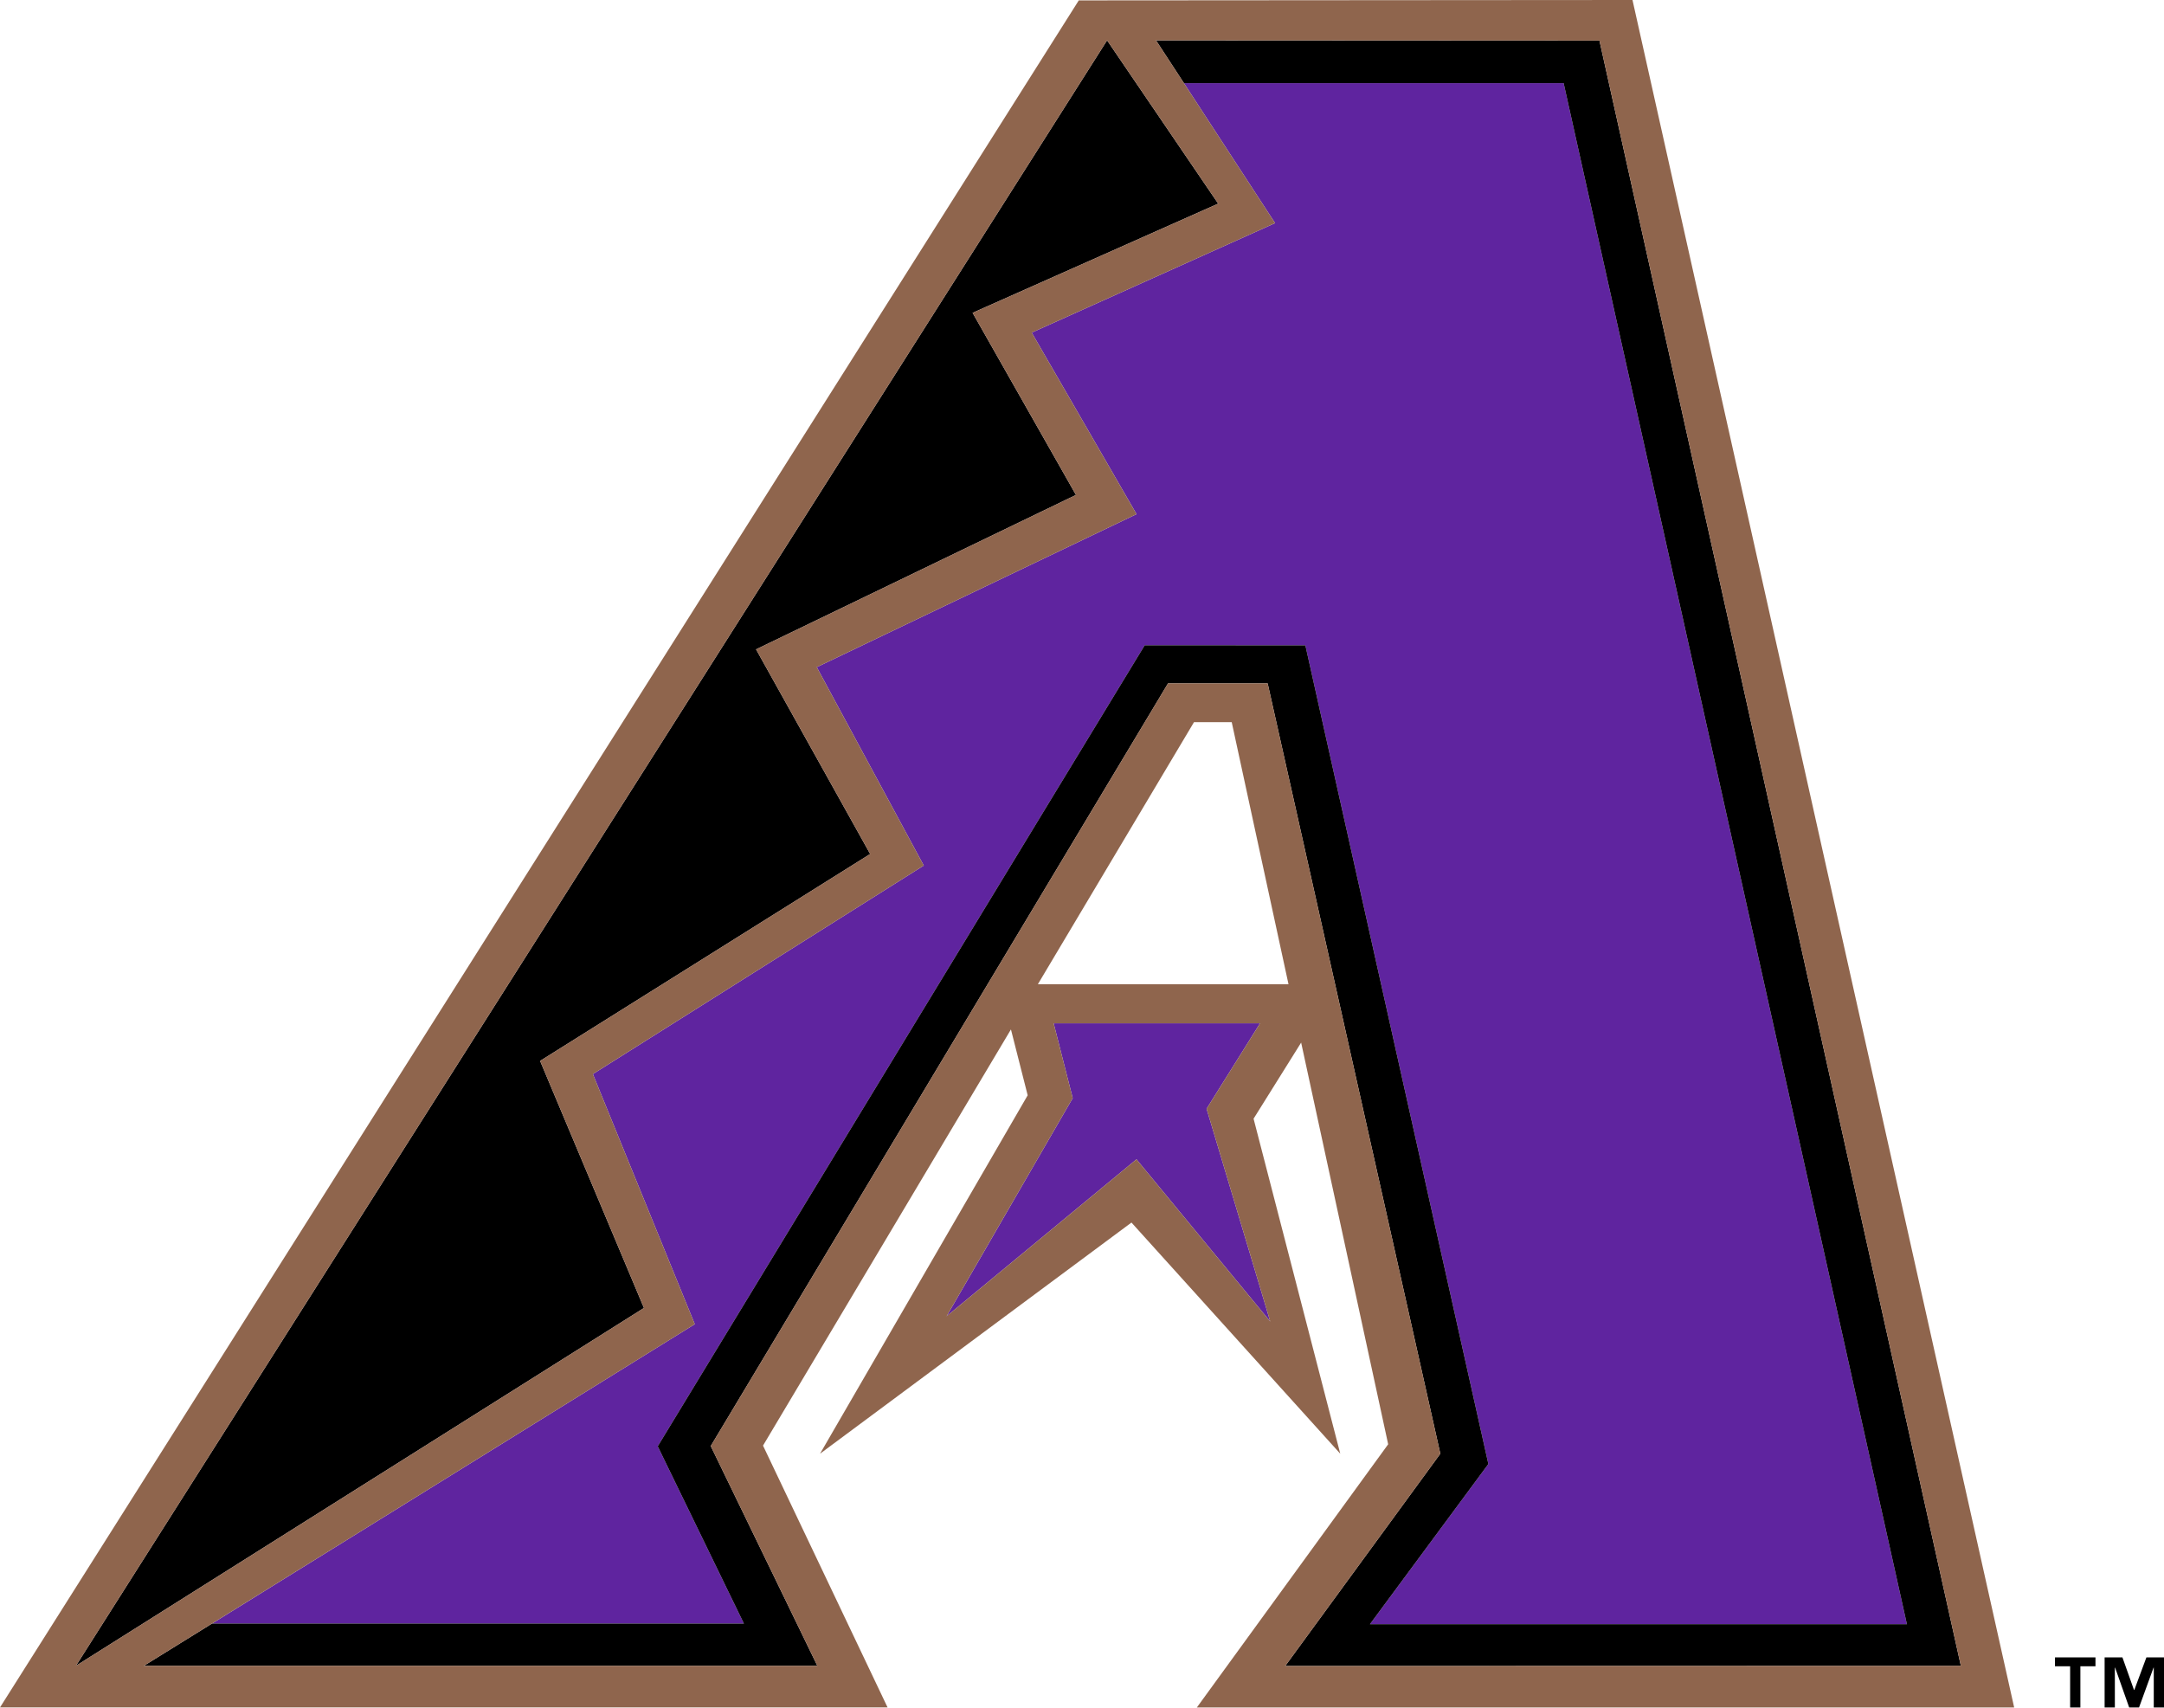
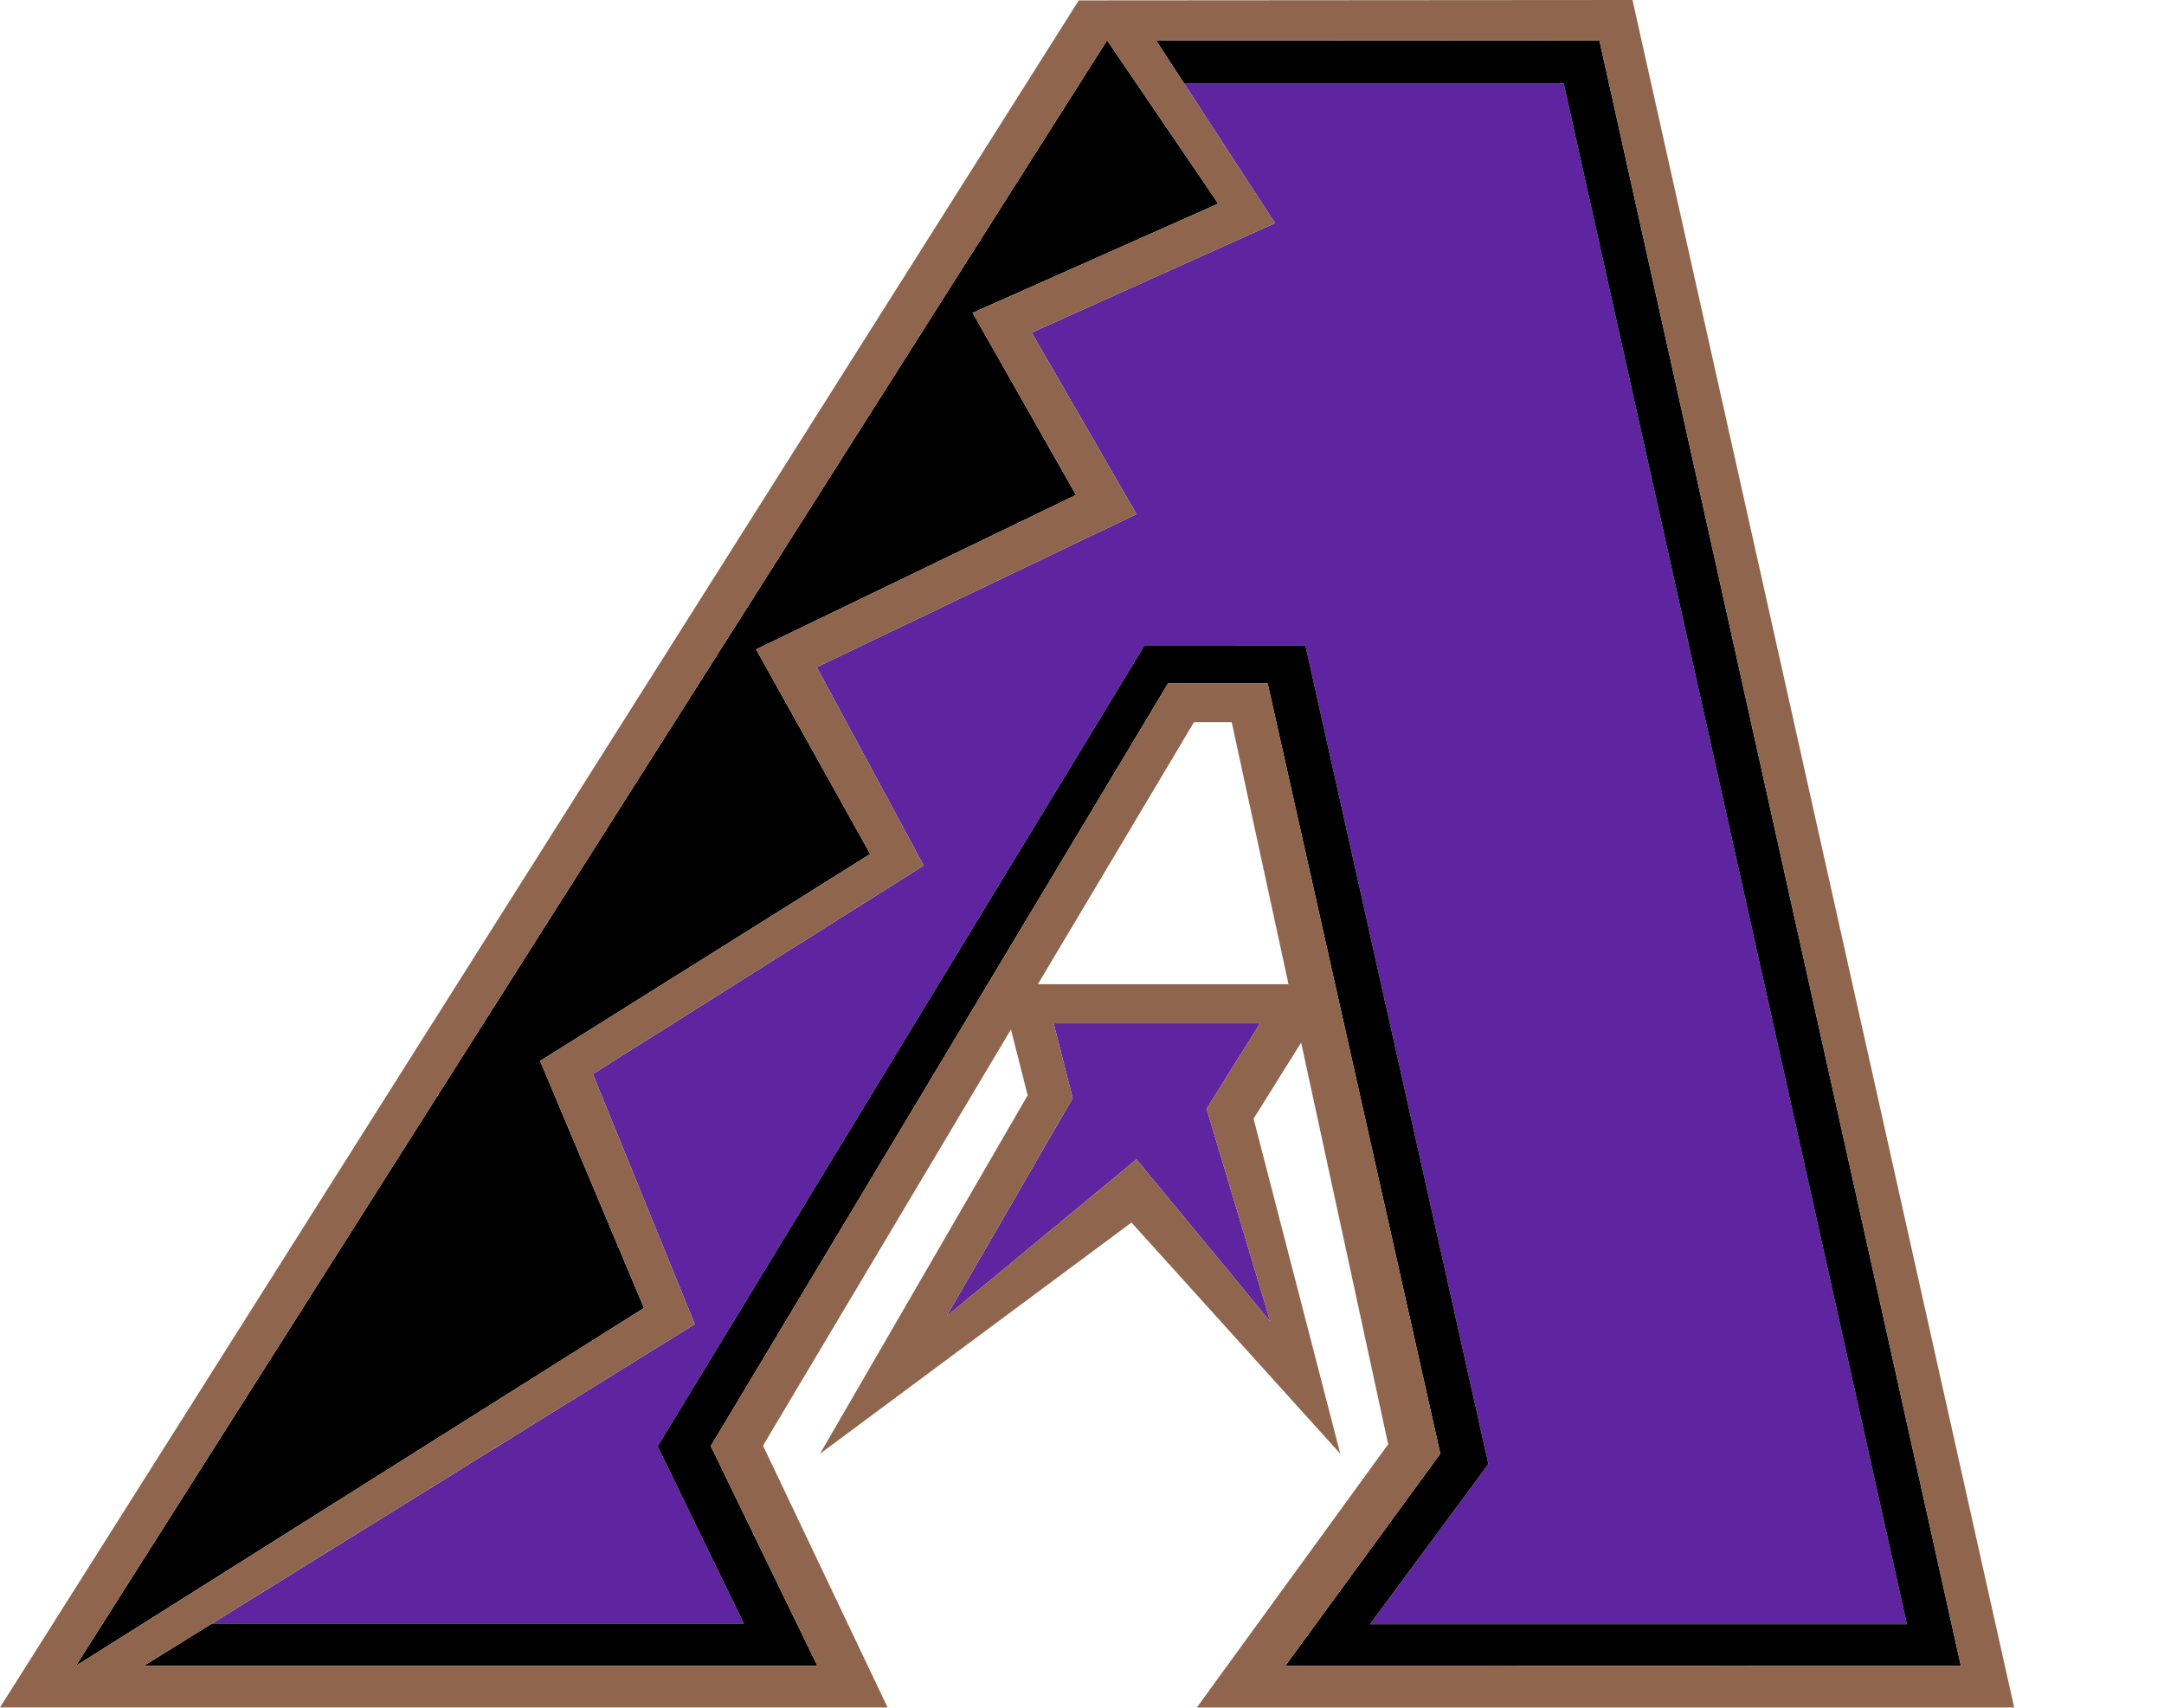
<svg xmlns="http://www.w3.org/2000/svg" xml:space="preserve" style="enable-background:new 0 0 324 255.622" viewBox="0 0 324 255.622">
  <path d="M13.824 249.299zM96.415 195.814l-81.049 51.052-.001.002z" style="fill:#8f654d" />
  <path d="m111.379 243.061-12.902-26.539.35-.577 72.559-119.341 24.056.007 27.4 122.564-17.728 23.978h80.393L234.113 12.449h-56.851l13.646 20.955-36.436 16.391 15.694 27.178-47.877 22.906 16.021 29.698-49.544 31.22 15.26 37.442-72.657 45.053.373-.231zM176.458 11.213l.799 1.229-.79-1.229z" style="fill:#5f249f" />
  <path d="M293.585 249.39 239.473 6.074l-66.395-.036 3.38 5.175.799 1.229.005.007h56.851l51.394 230.704h-80.393l17.728-23.978-27.4-122.564-24.056-.007-72.559 119.341-.35.577 12.902 26.539H31.742l-.373.231-3.527 2.186-.087.054-6.216 3.851h100.836l-15.959-32.899 68.468-114.182h14.911l25.854 115.329-23.226 31.784z" />
  <path d="m145.621 46.833 36.771-16.346-15.461-22.723-1.175-1.726L11.371 249.383l3.995-2.517 81.049-51.052-15.549-36.987 49.421-30.977L113.2 97.213l47.896-23.117z" />
  <path d="M188.66 153.194h-30.905s2.325 9.162 2.854 11.203c-1.415 2.443-18.882 32.654-18.882 32.654s24.896-20.58 28.429-23.491c2.441 2.952 20.03 24.283 20.03 24.283s-8.701-29.08-9.533-31.849c1.288-2.067 8.007-12.8 8.007-12.8z" style="fill:#5f249f" />
  <path d="m207.841 216.219-28.646 39.403h122.372L244.637.967 244.42 0l-82.902.059L0 255.616h132.89l-18.649-39.199 37.12-62.304 2.506 9.861-31.088 53.657 46.626-34.606 31.263 34.606-12.98-50.154 7.123-11.393 13.03 60.135zm-37.685-42.66c-3.533 2.911-28.429 23.491-28.429 23.491s17.467-30.211 18.882-32.654c-.529-2.041-2.854-11.203-2.854-11.203h30.905s-6.719 10.733-8.008 12.8c.833 2.769 9.533 31.849 9.533 31.849s-17.588-21.331-20.029-24.283zm-14.763-26.213 23.375-39.234h5.649l8.501 39.234h-37.525zM11.371 249.383 165.756 6.038l1.175 1.727 15.462 22.723-36.771 16.346 15.475 27.262L113.2 97.213l17.087 30.637-49.421 30.977 15.55 36.987-81.05 51.054.001-.002-3.996 2.517zm111.004 0H21.539l82.487-51.144-15.26-37.442 49.544-31.22-16.021-29.698 47.877-22.906-15.693-27.178 36.436-16.391-13.646-20.955-.005-.008-.8-1.228-3.38-5.176 66.395.036 54.112 243.316-101.162.025 23.225-31.784-25.854-115.328h-14.911l-68.468 114.182 15.96 32.899z" style="fill:#8f654d" />
-   <path d="m321.368 248.119-1.816 4.89h-.041l-1.738-4.89h-2.664v7.503h1.533v-5.971h.035l2.109 5.971h1.477l2.173-5.971h.032v5.971H324v-7.503zM307.677 249.452h2.268v6.17h1.535v-6.17h2.26v-1.333h-6.063z" />
</svg>
